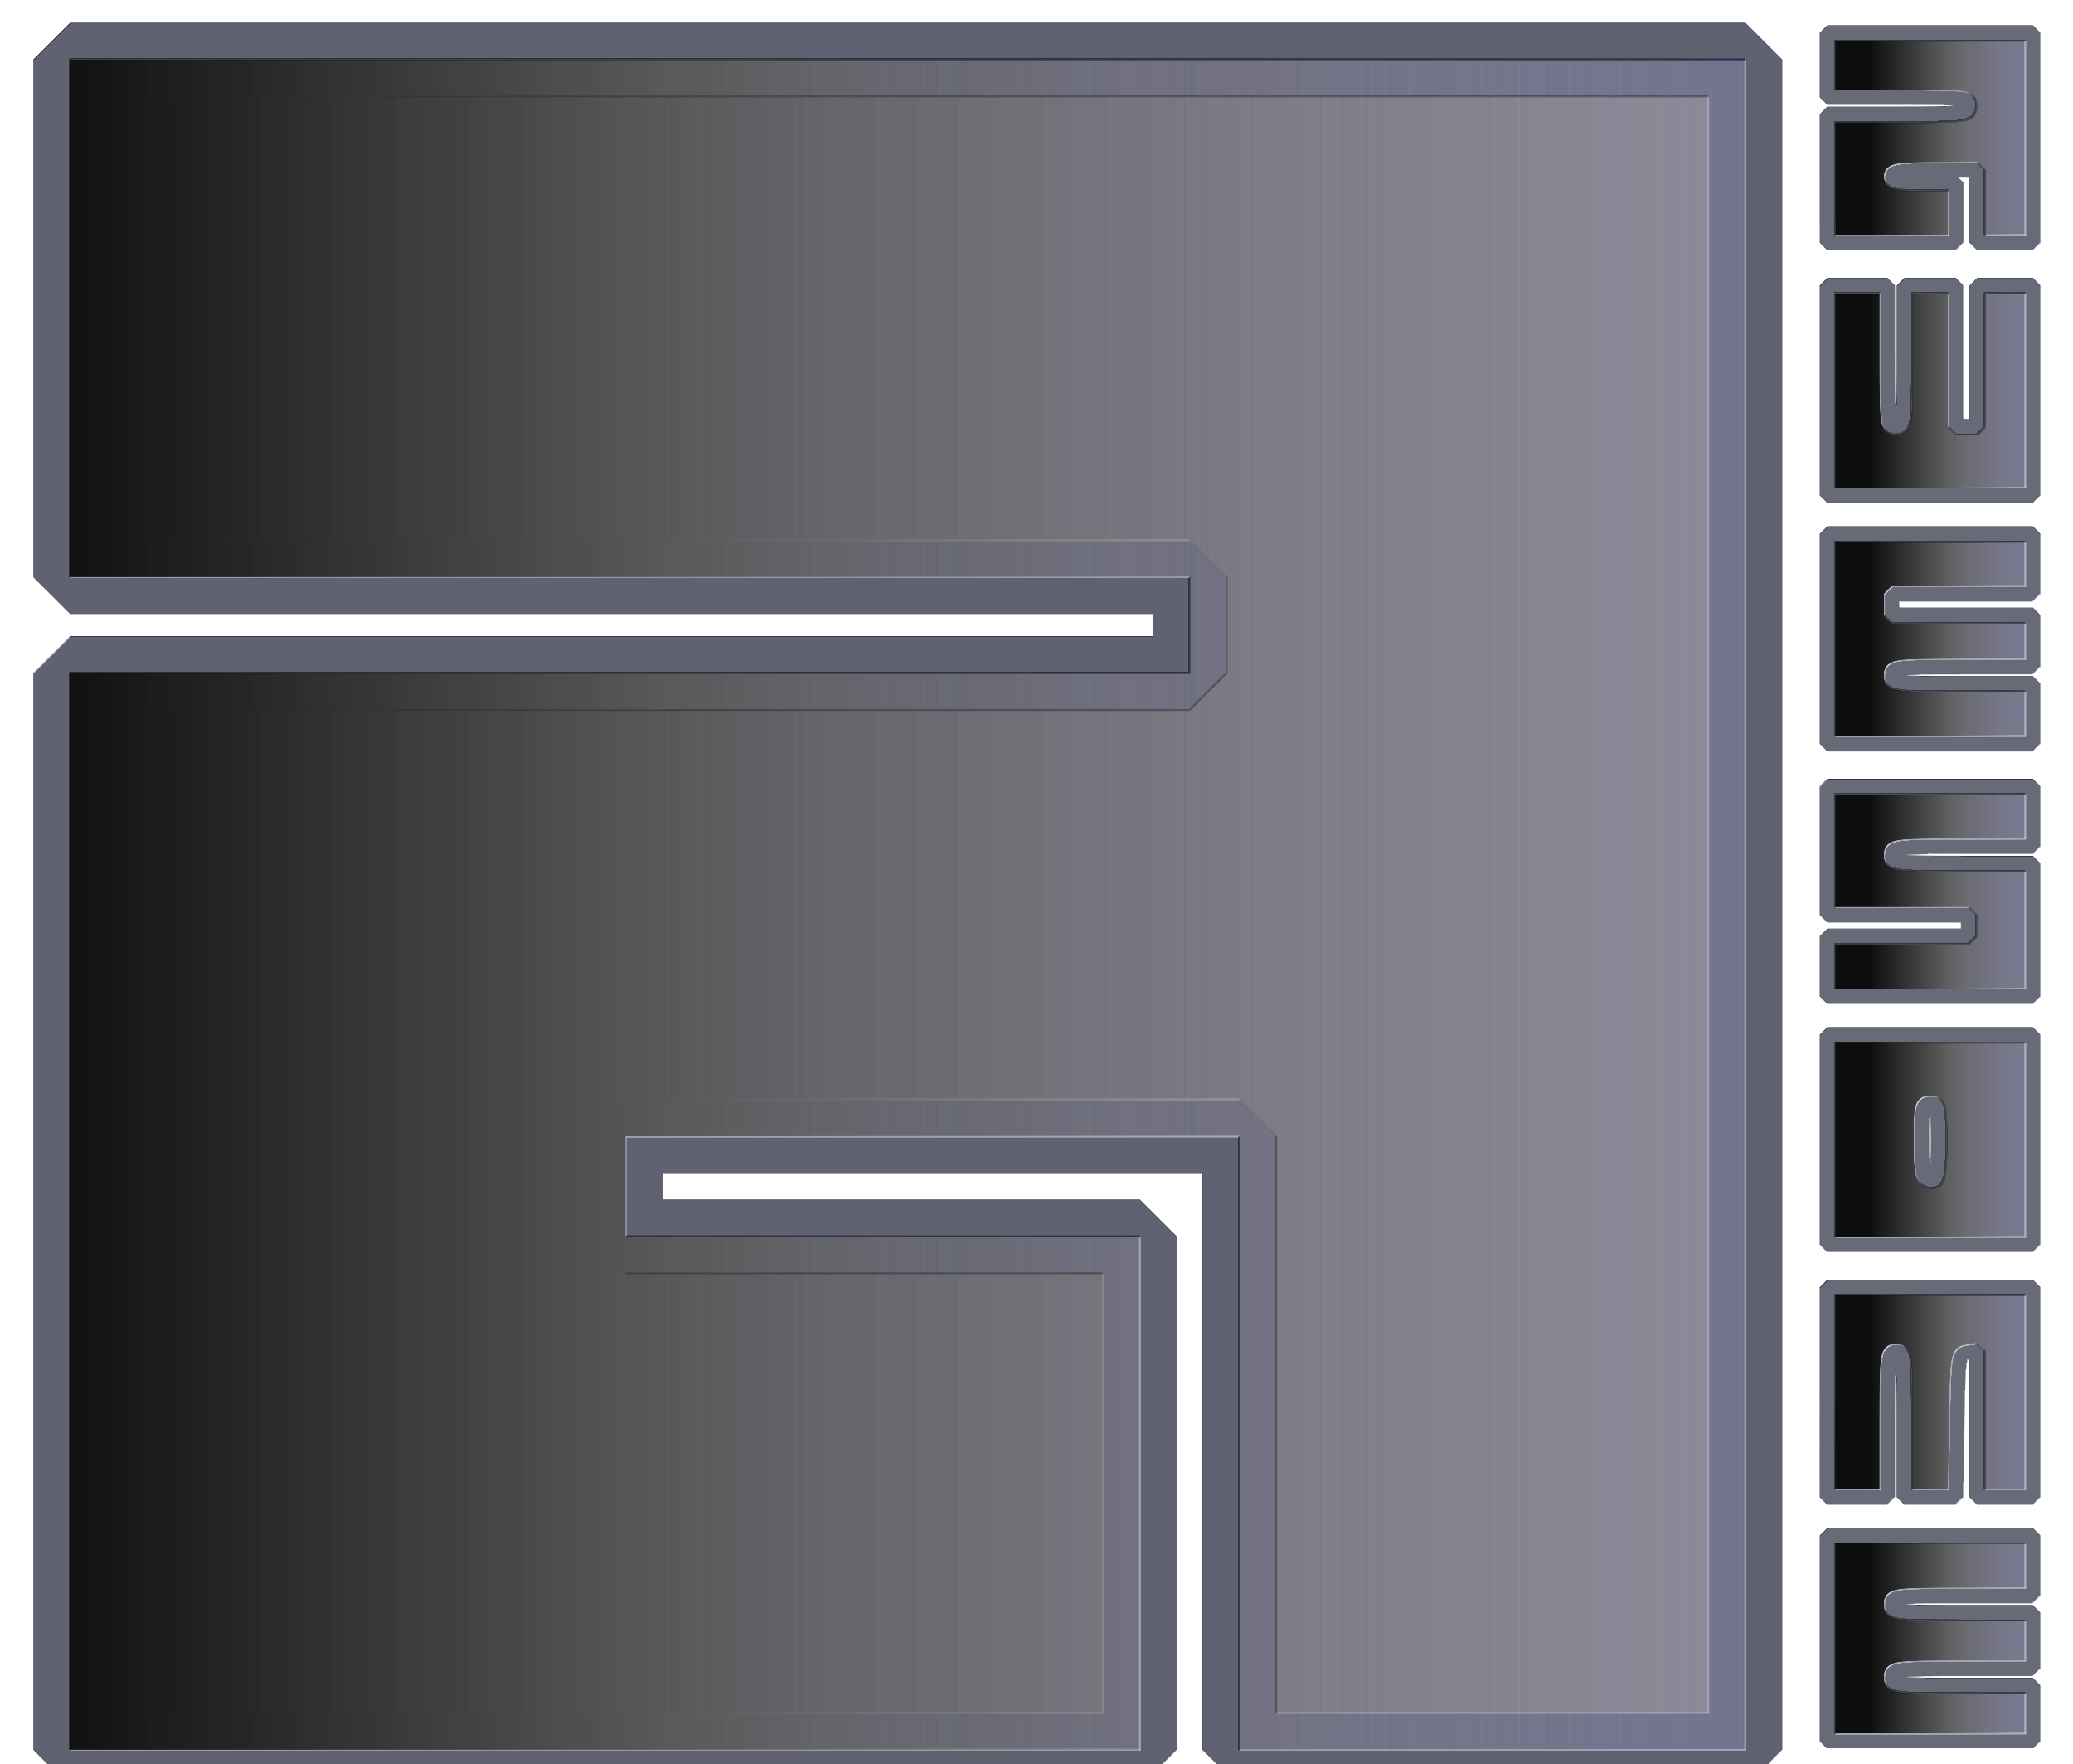
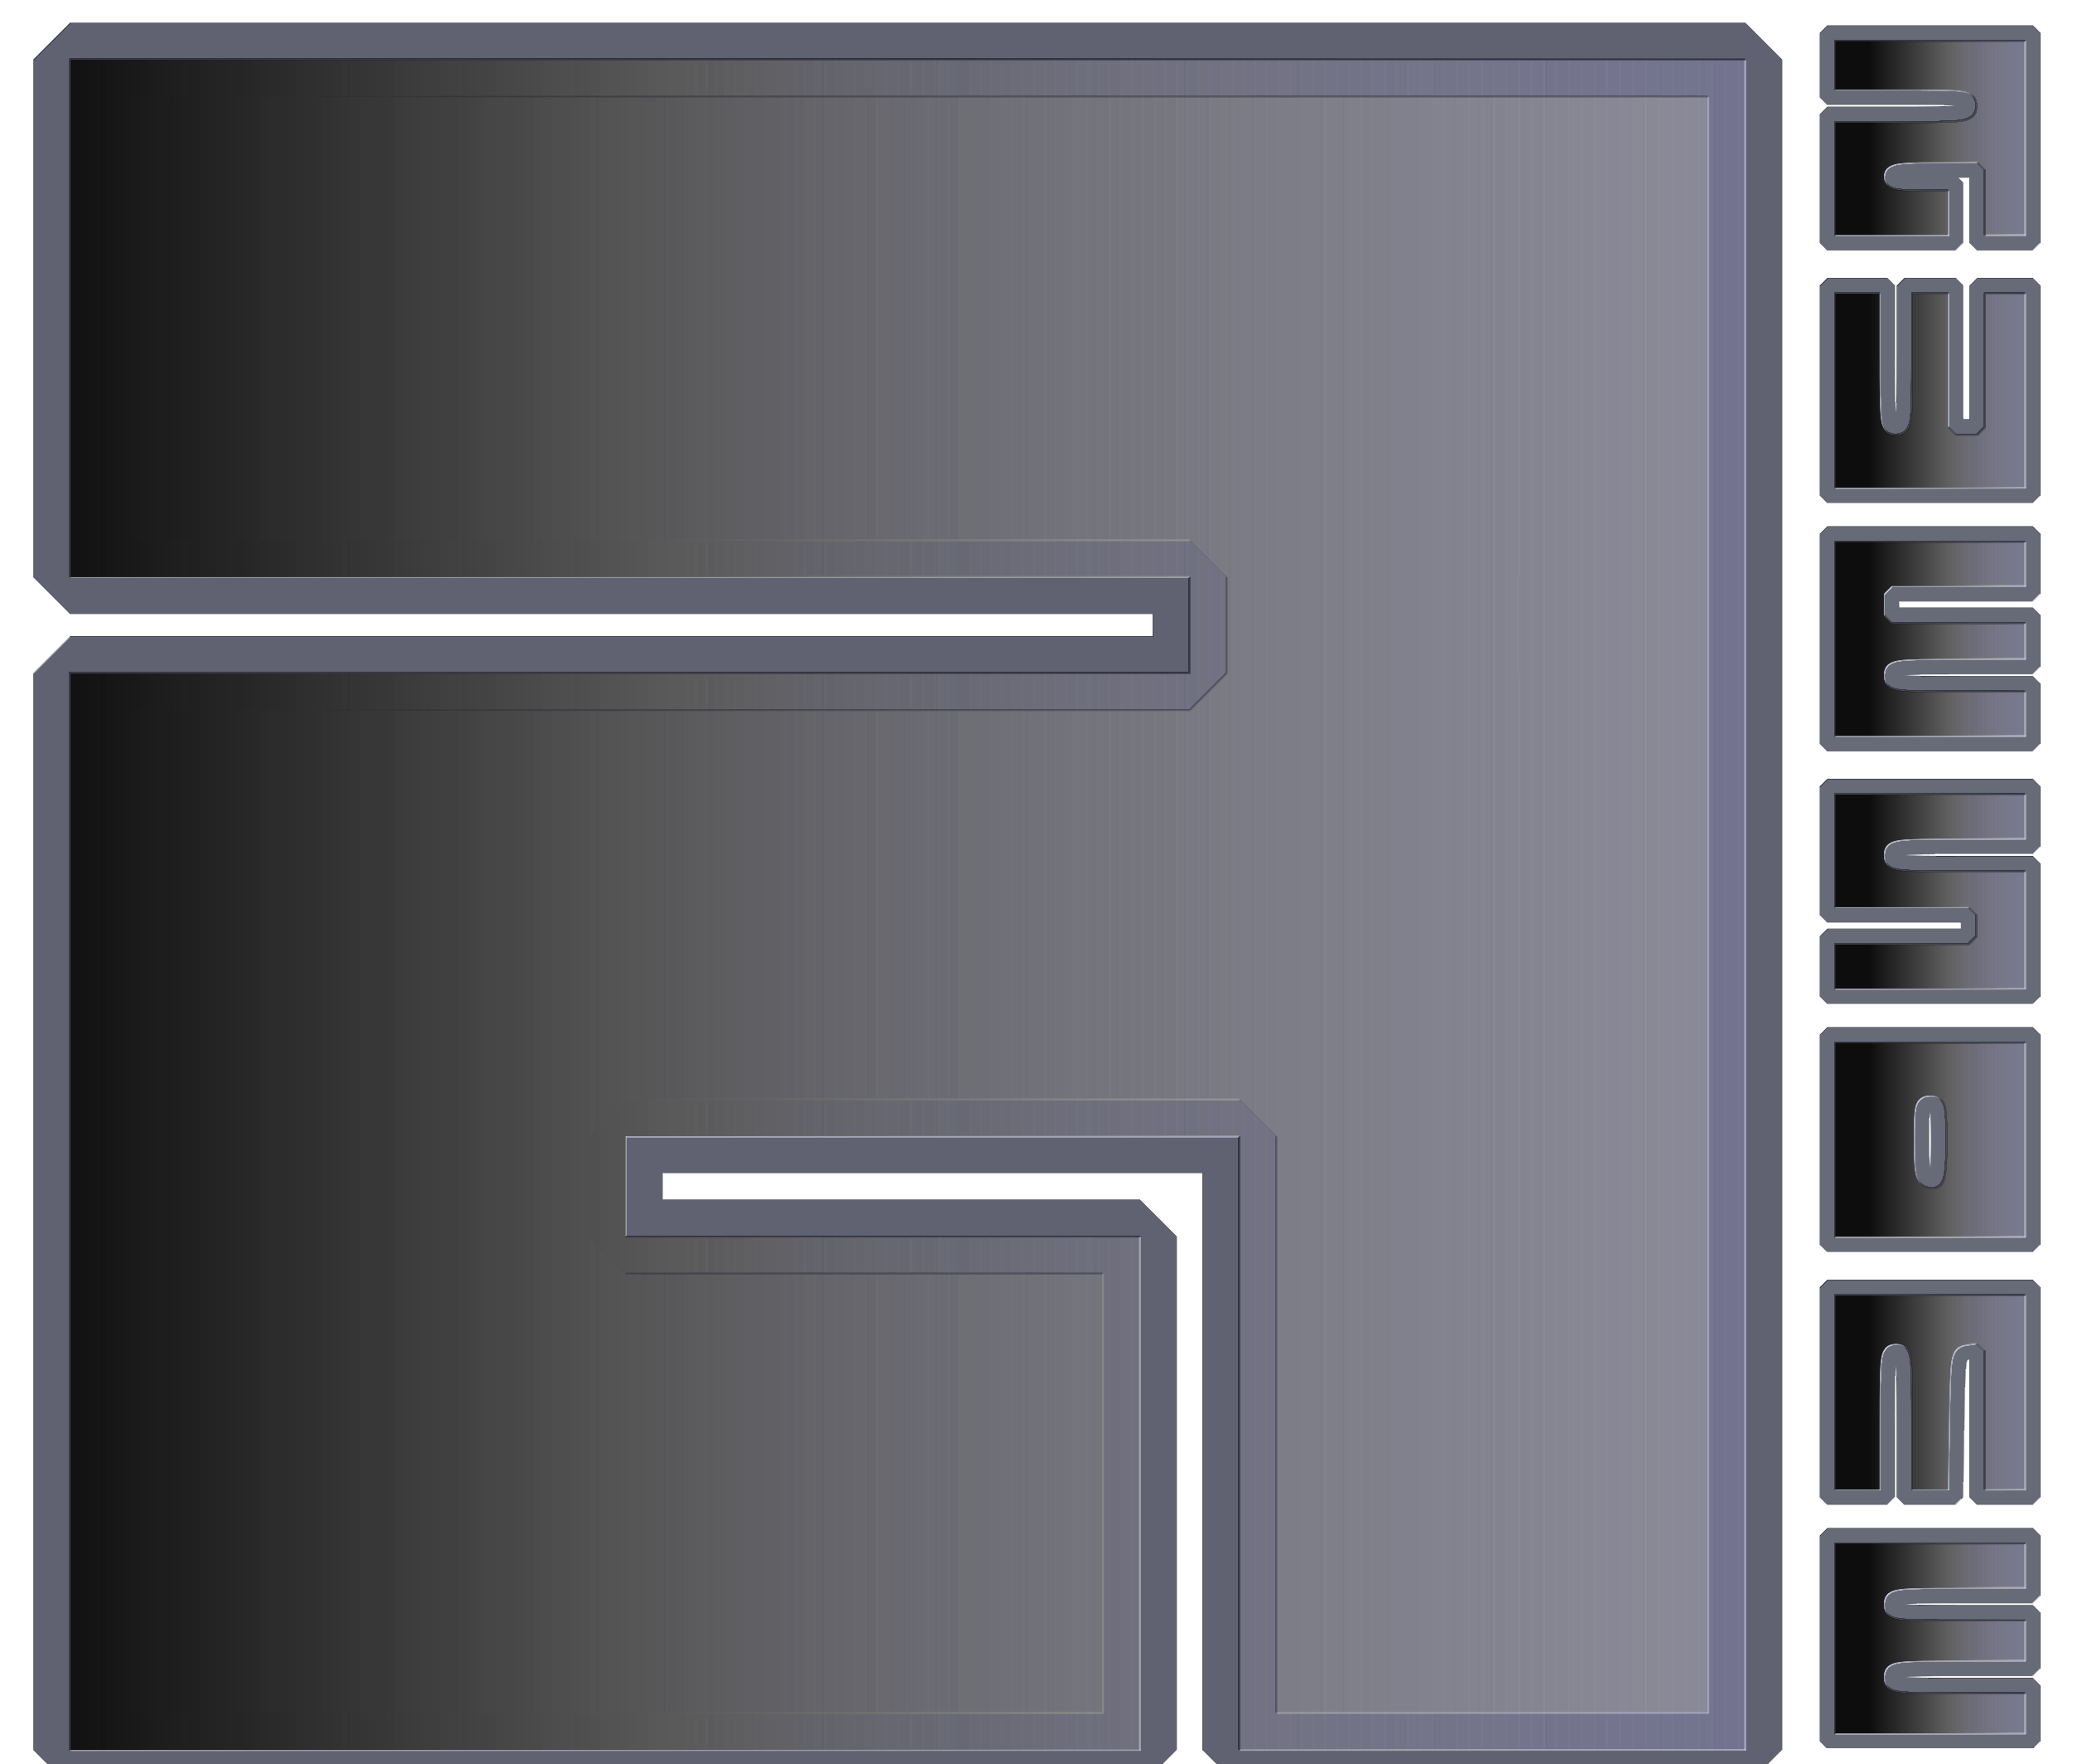
- <svg xmlns="http://www.w3.org/2000/svg" xmlns:xlink="http://www.w3.org/1999/xlink" width="53.953mm" height="45.898mm" viewBox="0 0 53.953 45.898" version="1.1" id="svg17902">
-   <defs id="defs17899">
-     <linearGradient id="linearGradient19476">
-       <stop style="stop-color:#f4f4f7;stop-opacity:1;" offset="0" id="stop19472" />
-       <stop style="stop-color:#6e6e96;stop-opacity:0.7;" offset="1" id="stop19474" />
+ <svg xmlns="http://www.w3.org/2000/svg" xmlns:xlink="http://www.w3.org/1999/xlink" width="203.916" height="173.474" viewBox="0 0 53.953 45.898">
+   <defs>
+     <linearGradient id="b">
+       <stop offset="0" style="stop-color:#f4f4f7;stop-opacity:1" />
+       <stop offset="1" style="stop-color:#6e6e96;stop-opacity:.7" />
    </linearGradient>
-     <linearGradient id="linearGradient19464">
-       <stop style="stop-color:#f4f4f7;stop-opacity:1;" offset="0" id="stop19462" />
+     <linearGradient id="a">
+       <stop offset=".225" style="stop-color:#f4f4f7;stop-opacity:1" />
+       <stop offset="1" style="stop-color:#5d5d7d;stop-opacity:1" />
    </linearGradient>
-     <linearGradient id="linearGradient19352">
-       <stop style="stop-color:#f4f4f7;stop-opacity:1;" offset="0.225" id="stop19348" />
-       <stop style="stop-color:#5d5d7d;stop-opacity:1;" offset="1" id="stop19350" />
-     </linearGradient>
-     <linearGradient id="linearGradient18997">
-       <stop style="stop-color:#555e70;stop-opacity:1;" offset="0" id="stop18995" />
-     </linearGradient>
-     <linearGradient xlink:href="#linearGradient19352" id="linearGradient19354" x1="89.107" y1="134.696" x2="94.855" y2="134.696" gradientUnits="userSpaceOnUse" />
-     <linearGradient xlink:href="#linearGradient19476" id="linearGradient19478" x1="41.396" y1="134.561" x2="87.883" y2="134.561" gradientUnits="userSpaceOnUse" spreadMethod="reflect" gradientTransform="matrix(0.9686669,0,0,0.9748858,2.758401,3.973889)" />
-     <filter style="color-interpolation-filters:sRGB;" id="filter2047" x="-0.022" y="-0.022" width="1.044" height="1.044">
-       <feColorMatrix result="result2" type="luminanceToAlpha" id="feColorMatrix2033" />
-       <feDiffuseLighting diffuseConstant="0.5" result="result1" surfaceScale="-10" id="feDiffuseLighting2037">
-         <feDistantLight elevation="20" azimuth="225" id="feDistantLight2035" />
+     <linearGradient xlink:href="#a" id="e" x1="89.107" x2="94.855" y1="134.696" y2="134.696" gradientUnits="userSpaceOnUse" />
+     <linearGradient xlink:href="#b" id="c" x1="41.396" x2="87.883" y1="134.561" y2="134.561" gradientTransform="matrix(.96867 0 0 .97489 2.758 3.974)" gradientUnits="userSpaceOnUse" spreadMethod="reflect" />
+     <filter id="d" width="1.044" height="1.044" x="-.022" y="-.022" style="color-interpolation-filters:sRGB">
+       <feColorMatrix result="result2" type="luminanceToAlpha" />
+       <feDiffuseLighting diffuseConstant=".5" result="result1" surfaceScale="-10">
+         <feDistantLight azimuth="225" elevation="20" />
      </feDiffuseLighting>
-       <feComposite result="result3" k3="1" k2="1" k1="1" in="result1" operator="arithmetic" in2="SourceGraphic" id="feComposite2039" />
-       <feBlend result="result4" mode="multiply" in="result2" in2="result3" id="feBlend2041" />
-       <feComposite result="result5" operator="arithmetic" k2="1.2" in2="result4" id="feComposite2043" />
-       <feComposite operator="in" in="result5" in2="SourceGraphic" id="feComposite2045" />
+       <feComposite in="result1" in2="SourceGraphic" k1="1" k2="1" k3="1" operator="arithmetic" result="result3" />
+       <feBlend in="result2" in2="result3" mode="multiply" result="result4" />
+       <feComposite in2="result4" k2="1.2" operator="arithmetic" result="result5" />
+       <feComposite in="result5" in2="SourceGraphic" operator="in" />
    </filter>
-     <filter style="color-interpolation-filters:sRGB;" id="filter2063" x="-0.037" y="-0.005" width="1.075" height="1.009">
-       <feColorMatrix result="result2" type="luminanceToAlpha" id="feColorMatrix2049" />
-       <feDiffuseLighting diffuseConstant="0.5" result="result1" surfaceScale="-10" id="feDiffuseLighting2053">
-         <feDistantLight elevation="20" azimuth="225" id="feDistantLight2051" />
+     <filter id="f" width="1.075" height="1.009" x="-.037" y="-.005" style="color-interpolation-filters:sRGB">
+       <feColorMatrix result="result2" type="luminanceToAlpha" />
+       <feDiffuseLighting diffuseConstant=".5" result="result1" surfaceScale="-10">
+         <feDistantLight azimuth="225" elevation="20" />
      </feDiffuseLighting>
-       <feComposite result="result3" k3="1" k2="1" k1="1" in="result1" operator="arithmetic" in2="SourceGraphic" id="feComposite2055" />
-       <feBlend result="result4" mode="multiply" in="result2" in2="result3" id="feBlend2057" />
-       <feComposite result="result5" operator="arithmetic" k2="1.2" in2="result4" id="feComposite2059" />
-       <feComposite operator="in" in="result5" in2="SourceGraphic" id="feComposite2061" />
+       <feComposite in="result1" in2="SourceGraphic" k1="1" k2="1" k3="1" operator="arithmetic" result="result3" />
+       <feBlend in="result2" in2="result3" mode="multiply" result="result4" />
+       <feComposite in2="result4" k2="1.2" operator="arithmetic" result="result5" />
+       <feComposite in="result5" in2="SourceGraphic" operator="in" />
    </filter>
  </defs>
-   <g id="layer1" transform="translate(-41.74571,-111.6114)">
-     <path style="fill:url(#linearGradient19478);fill-opacity:1;stroke:#2f303d;stroke-width:1.924;stroke-linecap:round;stroke-linejoin:bevel;stroke-dasharray:none;stroke-opacity:1;paint-order:stroke markers fill;filter:url(#filter2047)" d="m 43.574,143.138 v -14.01 h 14.568 14.568 v -1.249 -1.249 H 58.142 43.574 v -6.734 -6.734 H 65.372 87.171 v 21.993 21.993 h -6.583 -6.583 v -7.983 -7.983 h -7.986 -7.986 v 1.303 1.303 h 6.691 6.691 v 6.679 6.679 H 57.495 43.574 Z" id="path917" />
-     <g id="g19346" style="fill:url(#linearGradient19354);fill-opacity:1;filter:url(#filter2063)">
-       <path style="fill:url(#linearGradient19354);stroke:#3c3f4c;stroke-width:0.401;stroke-linecap:round;stroke-linejoin:bevel;stroke-dasharray:none;stroke-opacity:1;paint-order:fill markers stroke;fill-opacity:1;stroke-dashoffset:0" d="m 89.307,116.259 v -1.671 h 1.838 c 1.764,0 1.838,-0.009 1.838,-0.223 0,-0.214 -0.074,-0.223 -1.838,-0.223 h -1.838 v -0.836 -0.836 h 2.674 2.674 v 2.729 2.729 h -0.724 -0.724 v -0.947 -0.947 h -1.114 c -0.916,0 -1.114,0.03 -1.114,0.167 0,0.134 0.167,0.167 0.836,0.167 h 0.836 v 0.78 0.78 h -1.671 -1.671 z" id="path1264" />
-       <path style="fill:url(#linearGradient19354);stroke:#3c3f4c;stroke-width:0.401;stroke-linecap:round;stroke-linejoin:bevel;stroke-dasharray:none;stroke-opacity:1;paint-order:fill markers stroke;fill-opacity:1;stroke-dashoffset:0" d="m 89.307,121.773 v -2.729 h 0.78 0.78 v 1.838 c 0,1.764 0.009,1.838 0.223,1.838 0.214,0 0.223,-0.074 0.223,-1.838 v -1.838 h 0.668 0.668 v 1.838 1.838 h 0.279 0.279 v -1.838 -1.838 h 0.724 0.724 v 2.729 2.729 h -2.674 -2.674 z" id="path1266" />
-       <path style="fill:url(#linearGradient19354);stroke:#3c3f4c;stroke-width:0.401;stroke-linecap:round;stroke-linejoin:bevel;stroke-dasharray:none;stroke-opacity:1;paint-order:fill markers stroke;fill-opacity:1;stroke-dashoffset:0" d="m 89.307,128.235 v -2.729 h 2.674 2.674 v 0.78 0.78 h -1.838 -1.838 v 0.279 0.279 h 1.838 1.838 v 0.668 0.668 h -1.838 c -1.764,0 -1.838,0.009 -1.838,0.223 0,0.214 0.074,0.223 1.838,0.223 h 1.838 v 0.78 0.78 h -2.674 -2.674 z" id="path1268" />
-       <path style="fill:url(#linearGradient19354);stroke:#3c3f4c;stroke-width:0.401;stroke-linecap:round;stroke-linejoin:bevel;stroke-dasharray:none;stroke-opacity:1;paint-order:fill markers stroke;fill-opacity:1;stroke-dashoffset:0" d="m 89.307,136.757 v -0.78 h 1.838 1.838 v -0.279 -0.279 h -1.838 -1.838 v -1.671 -1.671 h 2.674 2.674 v 0.78 0.78 h -1.838 c -1.764,0 -1.838,0.009 -1.838,0.223 0,0.214 0.074,0.223 1.838,0.223 h 1.838 v 1.727 1.727 h -2.674 -2.674 z" id="path1270" />
-       <path style="fill:url(#linearGradient19354);stroke:#3c3f4c;stroke-width:0.401;stroke-linecap:round;stroke-linejoin:bevel;stroke-dasharray:none;stroke-opacity:1;paint-order:fill markers stroke;fill-opacity:1;stroke-dashoffset:0" d="m 89.307,141.269 v -2.729 h 2.674 2.674 v 2.729 2.729 h -2.674 -2.674 z m 2.896,0.056 c 0,-0.928 -0.017,-1.003 -0.223,-1.003 -0.205,0 -0.223,0.074 -0.223,0.928 0,0.947 0.036,1.077 0.297,1.077 0.113,0 0.149,-0.241 0.149,-1.003 z" id="path1272" />
-       <path style="fill:url(#linearGradient19354);stroke:#3c3f4c;stroke-width:0.401;stroke-linecap:round;stroke-linejoin:bevel;stroke-dasharray:none;stroke-opacity:1;paint-order:fill markers stroke;fill-opacity:1;stroke-dashoffset:0" d="m 89.307,147.842 v -2.729 h 2.674 2.674 v 2.729 2.729 h -0.724 -0.724 v -1.902 -1.902 l -0.251,0.036 c -0.247,0.035 -0.251,0.062 -0.281,1.902 l -0.031,1.866 H 91.978 91.312 v -1.894 c 0,-1.82 -0.009,-1.894 -0.223,-1.894 -0.214,0 -0.223,0.074 -0.223,1.894 v 1.894 h -0.78 -0.78 z" id="path1274" />
-       <path style="fill:url(#linearGradient19354);stroke:#3c3f4c;stroke-width:0.401;stroke-linecap:round;stroke-linejoin:bevel;stroke-dasharray:none;stroke-opacity:1;paint-order:fill markers stroke;fill-opacity:1;stroke-dashoffset:0" d="m 89.307,154.248 v -2.674 h 2.674 2.674 v 0.78 0.78 h -1.838 c -1.764,0 -1.838,0.009 -1.838,0.223 0,0.214 0.074,0.223 1.838,0.223 h 1.838 v 0.724 0.724 h -1.838 c -1.764,0 -1.838,0.009 -1.838,0.223 0,0.214 0.074,0.223 1.838,0.223 h 1.838 v 0.724 0.724 h -2.674 -2.674 z" id="path1276" />
-     </g>
+   <path d="M43.574 143.138v-14.01H72.71v-2.498H43.574v-13.468H87.17v43.986H74.005v-15.965H58.034v2.606h13.381v13.359H43.574Z" style="fill:url(#c);fill-opacity:1;stroke:#2f303d;stroke-width:1.924;stroke-linecap:round;stroke-linejoin:bevel;stroke-dasharray:none;stroke-opacity:1;paint-order:stroke markers fill;filter:url(#d)" transform="translate(-41.746 -111.611)" />
+   <g style="fill:url(#e);fill-opacity:1;filter:url(#f)" transform="translate(-41.746 -111.611)">
+     <path d="M89.307 116.259v-1.671h1.838c1.764 0 1.838-.009 1.838-.223s-.074-.223-1.838-.223h-1.838v-1.671h5.347v5.46h-1.448v-1.895h-1.114c-.916 0-1.114.03-1.114.167 0 .134.167.167.836.167h.835v1.56h-3.342z" style="fill:url(#e);stroke:#3c3f4c;stroke-width:.401;stroke-linecap:round;stroke-linejoin:bevel;stroke-dasharray:none;stroke-opacity:1;paint-order:fill markers stroke;fill-opacity:1;stroke-dashoffset:0" />
+     <path d="M89.307 121.773v-2.729h1.56v1.838c0 1.764.009 1.838.223 1.838.213 0 .222-.074.222-1.838v-1.838h1.337v3.676h.557v-3.676h1.448v5.459h-5.347z" style="fill:url(#e);stroke:#3c3f4c;stroke-width:.401;stroke-linecap:round;stroke-linejoin:bevel;stroke-dasharray:none;stroke-opacity:1;paint-order:fill markers stroke;fill-opacity:1;stroke-dashoffset:0" />
+     <path d="M89.307 128.235v-2.73h5.347v1.56h-3.676v.557h3.676v1.337h-1.838c-1.764 0-1.838.009-1.838.223s.074.223 1.838.223h1.838v1.56h-5.347z" style="fill:url(#e);stroke:#3c3f4c;stroke-width:.401;stroke-linecap:round;stroke-linejoin:bevel;stroke-dasharray:none;stroke-opacity:1;paint-order:fill markers stroke;fill-opacity:1;stroke-dashoffset:0" />
+     <path d="M89.307 136.757v-.78h3.676v-.557h-3.676v-3.342h5.347v1.56h-1.838c-1.764 0-1.838.009-1.838.223s.074.223 1.838.223h1.838v3.453h-5.347z" style="fill:url(#e);stroke:#3c3f4c;stroke-width:.401;stroke-linecap:round;stroke-linejoin:bevel;stroke-dasharray:none;stroke-opacity:1;paint-order:fill markers stroke;fill-opacity:1;stroke-dashoffset:0" />
+     <path d="M89.307 141.27v-2.73h5.347v5.458h-5.347zm2.897.055c0-.929-.017-1.003-.223-1.003-.205 0-.223.074-.223.929 0 .947.036 1.076.297 1.076.113 0 .149-.241.149-1.002z" style="fill:url(#e);stroke:#3c3f4c;stroke-width:.401;stroke-linecap:round;stroke-linejoin:bevel;stroke-dasharray:none;stroke-opacity:1;paint-order:fill markers stroke;fill-opacity:1;stroke-dashoffset:0" />
+     <path d="M89.307 147.842v-2.73h5.347v5.46h-1.448v-3.804l-.25.036c-.248.035-.252.062-.282 1.901l-.03 1.866h-1.332v-1.894c0-1.82-.008-1.893-.222-1.893-.215 0-.223.074-.223 1.893v1.894h-1.56z" style="fill:url(#e);stroke:#3c3f4c;stroke-width:.401;stroke-linecap:round;stroke-linejoin:bevel;stroke-dasharray:none;stroke-opacity:1;paint-order:fill markers stroke;fill-opacity:1;stroke-dashoffset:0" />
+     <path d="M89.307 154.248v-2.674h5.347v1.56h-1.838c-1.764 0-1.838.009-1.838.222 0 .214.074.223 1.838.223h1.838v1.448h-1.838c-1.764 0-1.838.01-1.838.223 0 .214.074.223 1.838.223h1.838v1.448h-5.347z" style="fill:url(#e);stroke:#3c3f4c;stroke-width:.401;stroke-linecap:round;stroke-linejoin:bevel;stroke-dasharray:none;stroke-opacity:1;paint-order:fill markers stroke;fill-opacity:1;stroke-dashoffset:0" />
  </g>
</svg>
